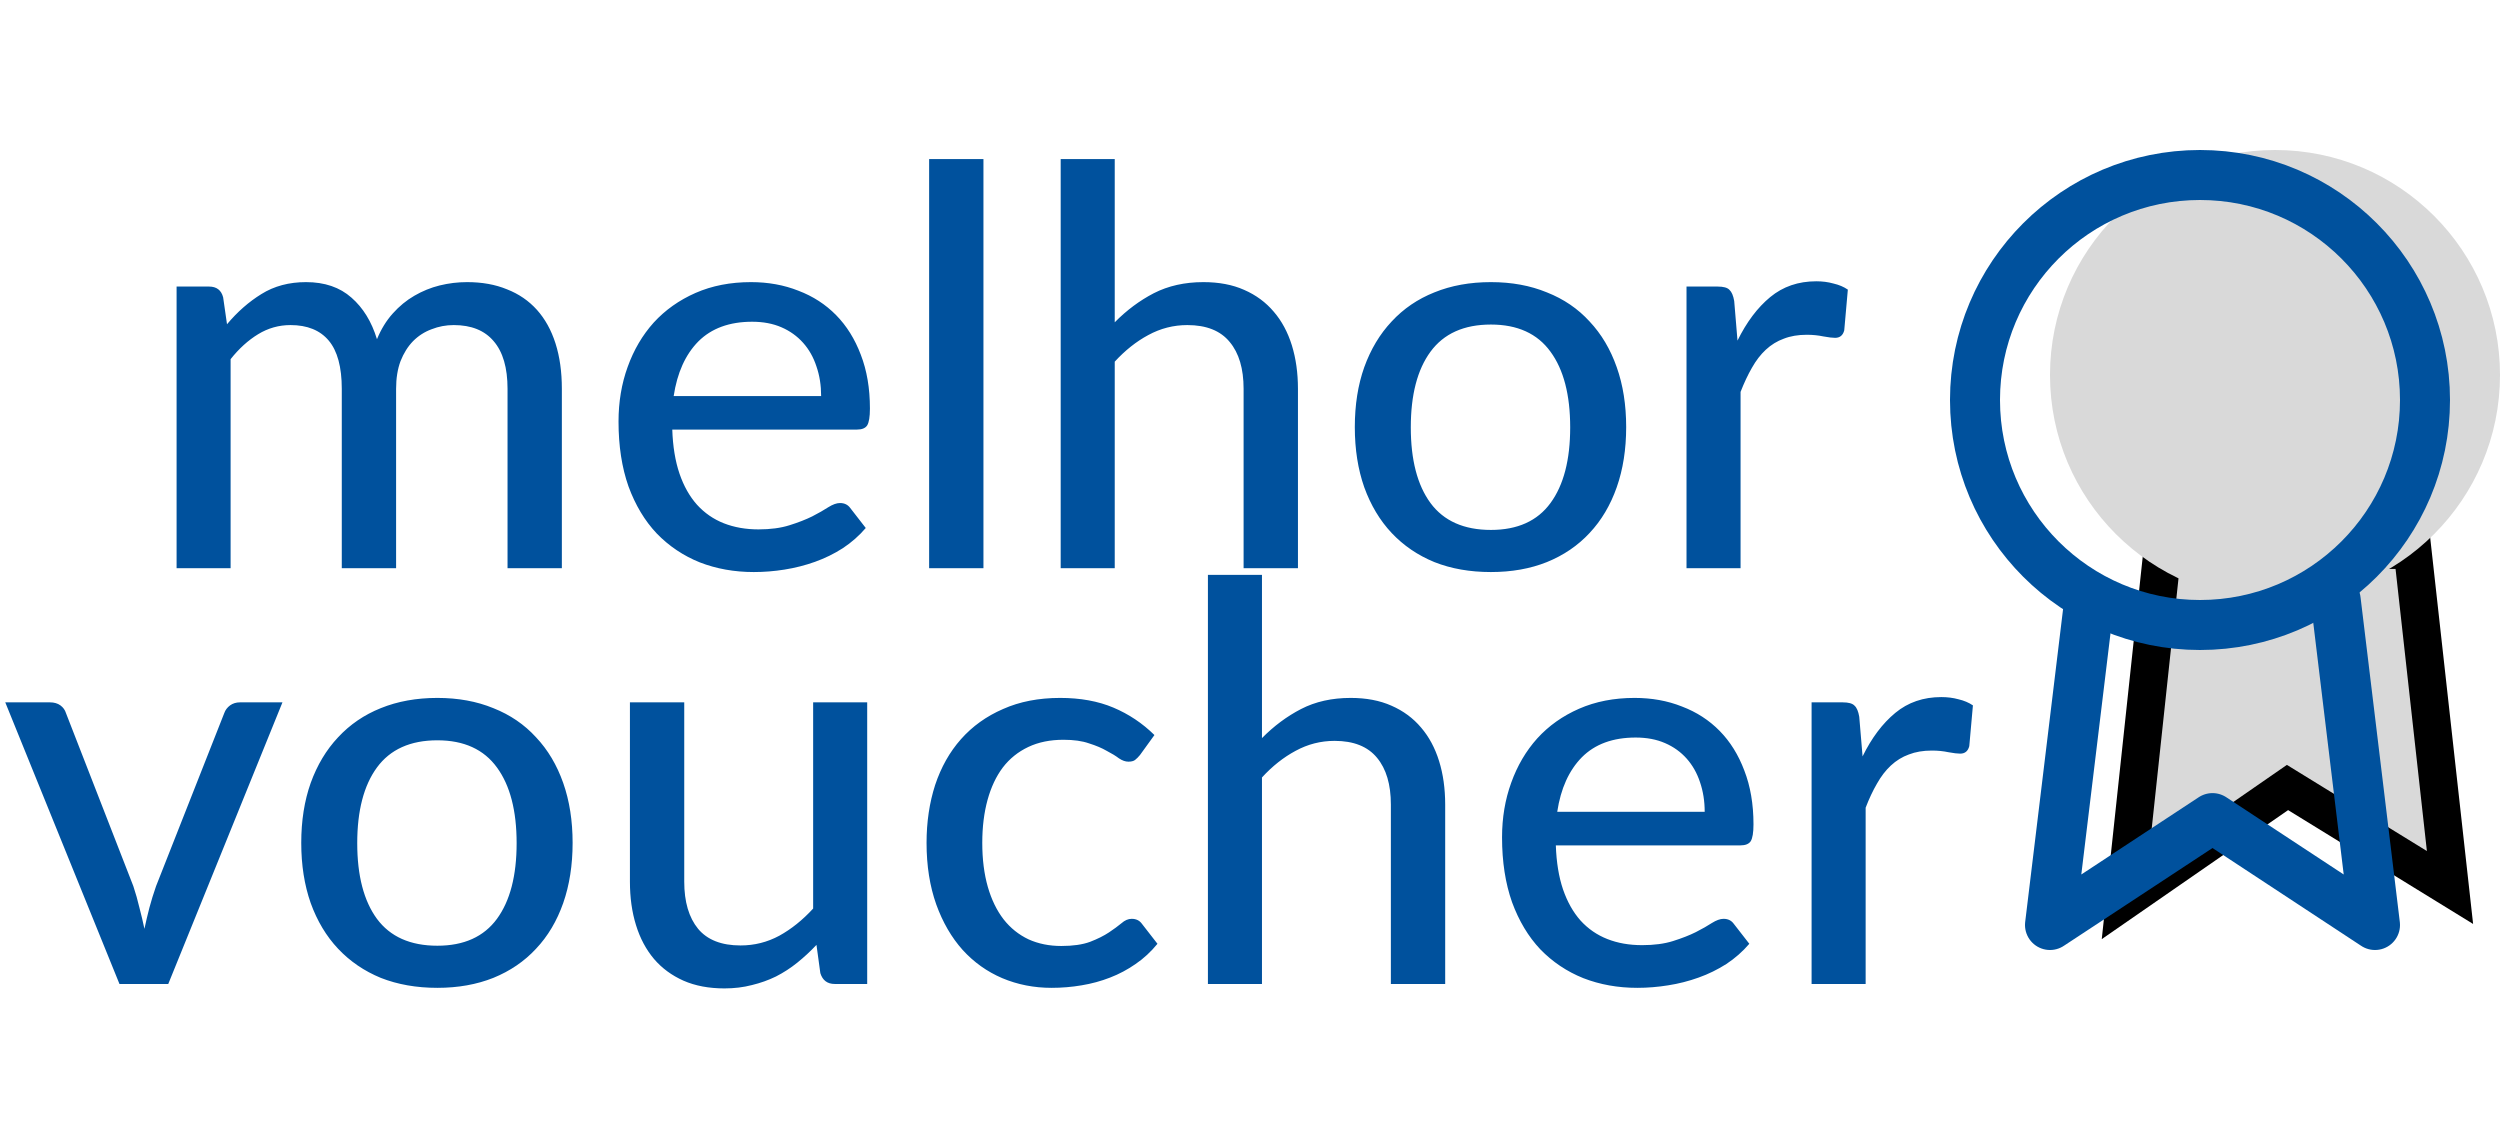
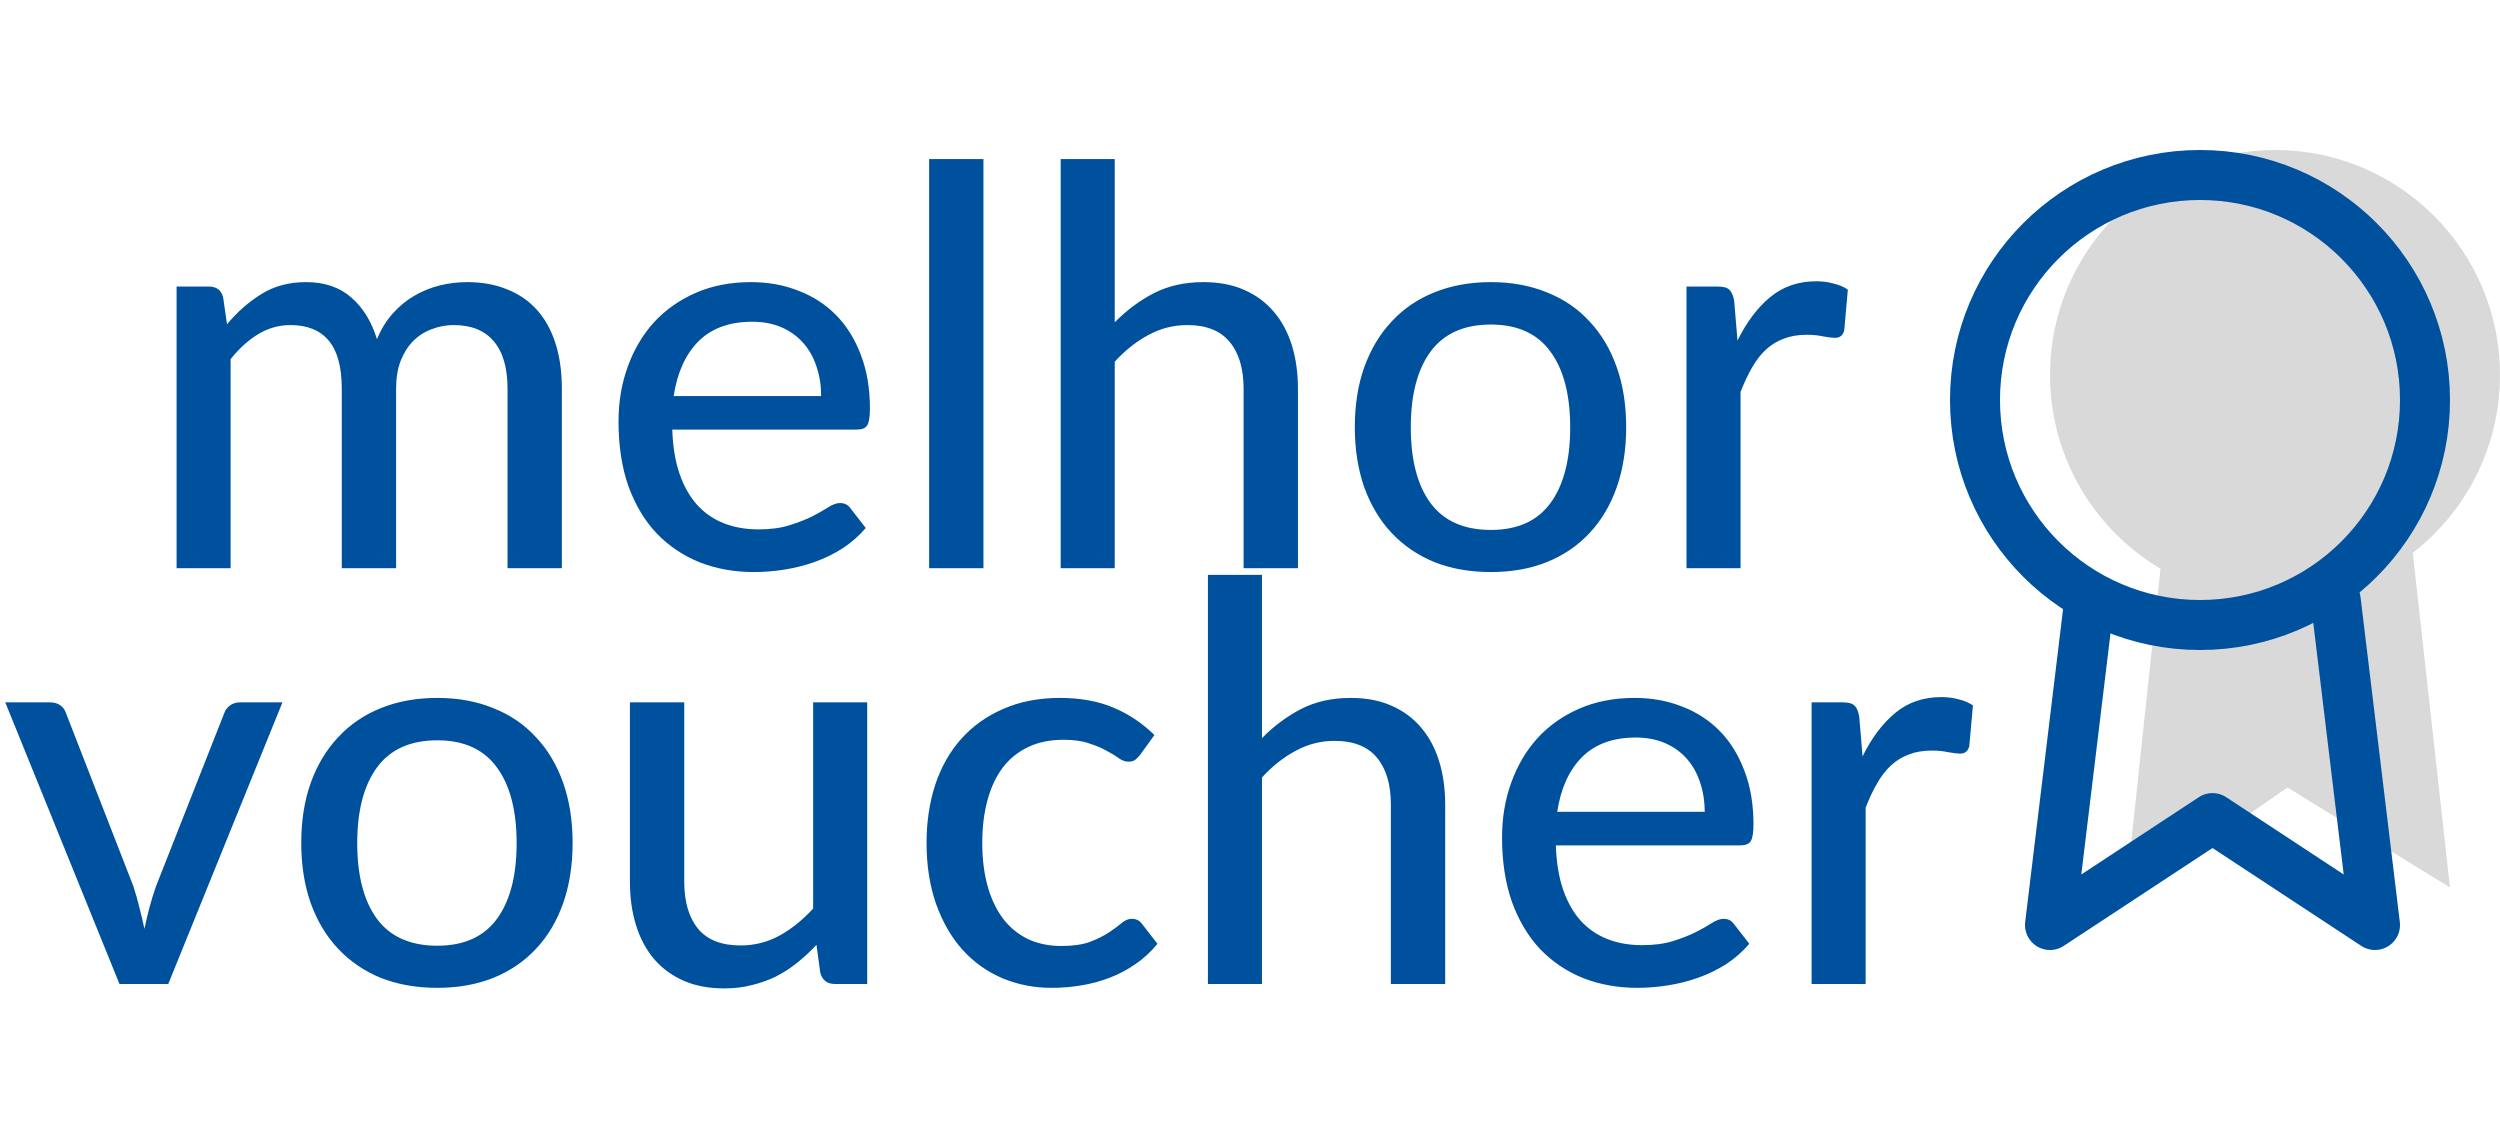
<svg xmlns="http://www.w3.org/2000/svg" width="66" height="30" viewBox="0 0 66 30" fill="none">
  <path d="M4.662 15V7.565H5.518C5.718 7.565 5.842 7.66 5.891 7.85L5.993 8.56C6.267 8.233 6.569 7.968 6.901 7.763C7.237 7.553 7.63 7.448 8.079 7.448C8.572 7.448 8.972 7.585 9.279 7.858C9.586 8.126 9.811 8.492 9.952 8.955C10.06 8.692 10.199 8.465 10.37 8.275C10.54 8.085 10.73 7.928 10.94 7.807C11.15 7.685 11.372 7.594 11.606 7.536C11.845 7.477 12.087 7.448 12.331 7.448C12.726 7.448 13.077 7.511 13.384 7.638C13.697 7.76 13.96 7.941 14.175 8.18C14.389 8.419 14.553 8.714 14.665 9.065C14.777 9.416 14.833 9.816 14.833 10.265V15H13.399V10.265C13.399 9.709 13.277 9.29 13.033 9.007C12.794 8.724 12.443 8.582 11.979 8.582C11.774 8.582 11.579 8.619 11.394 8.692C11.209 8.76 11.045 8.865 10.904 9.007C10.767 9.148 10.657 9.324 10.574 9.534C10.496 9.743 10.457 9.987 10.457 10.265V15H9.023V10.265C9.023 9.69 8.908 9.265 8.679 8.992C8.45 8.719 8.113 8.582 7.669 8.582C7.362 8.582 7.076 8.663 6.813 8.824C6.55 8.985 6.308 9.204 6.088 9.482V15H4.662ZM21.678 10.456C21.678 10.173 21.637 9.912 21.554 9.673C21.476 9.434 21.359 9.226 21.203 9.051C21.046 8.875 20.856 8.738 20.632 8.641C20.407 8.543 20.149 8.494 19.856 8.494C19.256 8.494 18.783 8.668 18.436 9.014C18.095 9.36 17.878 9.841 17.785 10.456H21.678ZM22.856 13.939C22.681 14.144 22.478 14.322 22.249 14.473C22.02 14.62 21.776 14.739 21.517 14.832C21.259 14.924 20.99 14.993 20.712 15.037C20.439 15.081 20.168 15.102 19.9 15.102C19.388 15.102 18.912 15.017 18.473 14.846C18.039 14.671 17.661 14.417 17.339 14.085C17.021 13.749 16.773 13.334 16.592 12.841C16.417 12.344 16.329 11.773 16.329 11.129C16.329 10.612 16.409 10.131 16.57 9.687C16.731 9.238 16.96 8.848 17.258 8.516C17.561 8.185 17.929 7.924 18.363 7.733C18.797 7.543 19.285 7.448 19.827 7.448C20.28 7.448 20.698 7.524 21.078 7.675C21.463 7.821 21.795 8.036 22.073 8.319C22.351 8.602 22.569 8.951 22.725 9.365C22.886 9.78 22.966 10.253 22.966 10.785C22.966 11.004 22.942 11.153 22.893 11.231C22.844 11.305 22.754 11.341 22.622 11.341H17.748C17.763 11.785 17.826 12.173 17.939 12.505C18.051 12.832 18.205 13.105 18.4 13.324C18.6 13.544 18.836 13.707 19.11 13.815C19.383 13.922 19.688 13.976 20.024 13.976C20.341 13.976 20.615 13.939 20.844 13.866C21.078 13.793 21.278 13.714 21.444 13.632C21.615 13.544 21.756 13.463 21.868 13.39C21.985 13.317 22.088 13.28 22.176 13.28C22.293 13.28 22.383 13.324 22.447 13.412L22.856 13.939ZM25.963 4.199V15H24.529V4.199H25.963ZM29.429 8.509C29.741 8.192 30.085 7.936 30.46 7.741C30.841 7.546 31.278 7.448 31.77 7.448C32.18 7.448 32.539 7.516 32.846 7.653C33.158 7.789 33.419 7.982 33.629 8.231C33.839 8.475 33.997 8.77 34.105 9.116C34.212 9.463 34.266 9.846 34.266 10.265V15H32.831V10.265C32.831 9.734 32.709 9.321 32.465 9.029C32.222 8.731 31.848 8.582 31.346 8.582C30.98 8.582 30.636 8.67 30.314 8.846C29.997 9.016 29.702 9.251 29.429 9.548V15H28.002V4.199H29.429V8.509ZM39.36 7.448C39.906 7.448 40.399 7.538 40.838 7.719C41.282 7.894 41.658 8.15 41.965 8.487C42.277 8.819 42.516 9.221 42.682 9.695C42.848 10.163 42.931 10.69 42.931 11.275C42.931 11.861 42.848 12.39 42.682 12.863C42.516 13.336 42.277 13.739 41.965 14.071C41.658 14.402 41.282 14.659 40.838 14.839C40.399 15.015 39.906 15.102 39.36 15.102C38.809 15.102 38.311 15.015 37.867 14.839C37.428 14.659 37.052 14.402 36.74 14.071C36.428 13.739 36.187 13.336 36.016 12.863C35.85 12.39 35.767 11.861 35.767 11.275C35.767 10.69 35.85 10.163 36.016 9.695C36.187 9.221 36.428 8.819 36.74 8.487C37.052 8.15 37.428 7.894 37.867 7.719C38.311 7.538 38.809 7.448 39.36 7.448ZM39.36 13.99C40.062 13.99 40.587 13.754 40.933 13.28C41.28 12.807 41.453 12.141 41.453 11.283C41.453 10.424 41.28 9.758 40.933 9.285C40.587 8.807 40.062 8.568 39.36 8.568C38.648 8.568 38.116 8.807 37.765 9.285C37.418 9.758 37.245 10.424 37.245 11.283C37.245 12.141 37.418 12.807 37.765 13.28C38.116 13.754 38.648 13.99 39.36 13.99ZM45.87 8.992C46.11 8.504 46.397 8.121 46.734 7.843C47.071 7.565 47.476 7.426 47.949 7.426C48.11 7.426 48.261 7.445 48.403 7.485C48.549 7.519 48.676 7.572 48.783 7.646L48.688 8.721C48.654 8.853 48.573 8.919 48.446 8.919C48.378 8.919 48.276 8.907 48.139 8.882C48.002 8.853 47.856 8.838 47.7 8.838C47.471 8.838 47.268 8.872 47.093 8.941C46.917 9.004 46.758 9.102 46.617 9.233C46.48 9.36 46.358 9.519 46.251 9.709C46.144 9.895 46.044 10.107 45.951 10.346V15H44.524V7.565H45.344C45.5 7.565 45.605 7.594 45.658 7.653C45.717 7.707 45.758 7.804 45.783 7.946L45.87 8.992Z" fill="#00519D" />
  <path d="M7.457 18.542L4.442 25.977H3.154L0.139 18.542H1.317C1.429 18.542 1.522 18.569 1.595 18.622C1.668 18.676 1.717 18.744 1.742 18.827L3.52 23.394C3.583 23.584 3.637 23.774 3.681 23.964C3.73 24.15 3.774 24.335 3.813 24.521C3.852 24.335 3.896 24.15 3.944 23.964C3.993 23.779 4.052 23.589 4.12 23.394L5.92 18.827C5.949 18.744 6.001 18.676 6.074 18.622C6.147 18.569 6.235 18.542 6.337 18.542H7.457ZM11.546 18.425C12.093 18.425 12.585 18.515 13.024 18.695C13.468 18.871 13.844 19.127 14.151 19.464C14.464 19.796 14.703 20.198 14.869 20.671C15.034 21.14 15.117 21.667 15.117 22.252C15.117 22.837 15.034 23.367 14.869 23.84C14.703 24.313 14.464 24.716 14.151 25.047C13.844 25.379 13.468 25.635 13.024 25.816C12.585 25.991 12.093 26.079 11.546 26.079C10.995 26.079 10.497 25.991 10.053 25.816C9.614 25.635 9.239 25.379 8.926 25.047C8.614 24.716 8.373 24.313 8.202 23.84C8.036 23.367 7.953 22.837 7.953 22.252C7.953 21.667 8.036 21.14 8.202 20.671C8.373 20.198 8.614 19.796 8.926 19.464C9.239 19.127 9.614 18.871 10.053 18.695C10.497 18.515 10.995 18.425 11.546 18.425ZM11.546 24.967C12.249 24.967 12.773 24.73 13.12 24.257C13.466 23.784 13.639 23.118 13.639 22.259C13.639 21.401 13.466 20.735 13.12 20.262C12.773 19.784 12.249 19.544 11.546 19.544C10.834 19.544 10.302 19.784 9.951 20.262C9.605 20.735 9.431 21.401 9.431 22.259C9.431 23.118 9.605 23.784 9.951 24.257C10.302 24.73 10.834 24.967 11.546 24.967ZM22.894 18.542V25.977H22.038C21.843 25.977 21.716 25.882 21.657 25.691L21.555 24.945C21.394 25.116 21.225 25.272 21.05 25.413C20.874 25.555 20.686 25.677 20.486 25.779C20.286 25.877 20.074 25.952 19.85 26.006C19.625 26.065 19.384 26.094 19.125 26.094C18.715 26.094 18.354 26.026 18.042 25.889C17.735 25.752 17.476 25.562 17.267 25.318C17.057 25.069 16.898 24.772 16.791 24.425C16.683 24.079 16.63 23.696 16.63 23.276V18.542H18.064V23.276C18.064 23.808 18.186 24.223 18.43 24.521C18.674 24.813 19.047 24.96 19.55 24.96C19.916 24.96 20.257 24.874 20.574 24.703C20.891 24.528 21.189 24.289 21.467 23.986V18.542H22.894ZM30.096 19.932C30.052 19.986 30.008 20.03 29.964 20.064C29.925 20.093 29.867 20.108 29.789 20.108C29.711 20.108 29.628 20.079 29.54 20.02C29.457 19.957 29.35 19.891 29.218 19.823C29.091 19.749 28.935 19.683 28.75 19.625C28.569 19.561 28.345 19.53 28.076 19.53C27.725 19.53 27.415 19.593 27.147 19.72C26.879 19.847 26.654 20.027 26.474 20.262C26.298 20.496 26.164 20.781 26.071 21.118C25.979 21.454 25.932 21.832 25.932 22.252C25.932 22.686 25.981 23.074 26.079 23.416C26.176 23.752 26.315 24.038 26.496 24.272C26.676 24.501 26.896 24.677 27.154 24.799C27.413 24.916 27.701 24.974 28.018 24.974C28.325 24.974 28.579 24.938 28.779 24.864C28.979 24.787 29.145 24.703 29.276 24.616C29.408 24.528 29.518 24.447 29.606 24.374C29.694 24.296 29.784 24.257 29.877 24.257C29.994 24.257 30.084 24.301 30.147 24.389L30.557 24.916C30.386 25.125 30.194 25.304 29.979 25.45C29.769 25.596 29.545 25.716 29.306 25.808C29.067 25.901 28.816 25.97 28.552 26.013C28.294 26.057 28.03 26.079 27.762 26.079C27.298 26.079 26.864 25.994 26.459 25.823C26.059 25.652 25.71 25.404 25.413 25.077C25.12 24.75 24.888 24.35 24.717 23.877C24.547 23.398 24.461 22.857 24.461 22.252C24.461 21.701 24.537 21.191 24.688 20.723C24.844 20.254 25.071 19.852 25.369 19.515C25.671 19.174 26.042 18.908 26.481 18.718C26.92 18.522 27.423 18.425 27.988 18.425C28.52 18.425 28.989 18.51 29.394 18.681C29.799 18.852 30.16 19.093 30.477 19.405L30.096 19.932ZM33.316 19.486C33.628 19.169 33.972 18.913 34.348 18.718C34.728 18.522 35.165 18.425 35.658 18.425C36.068 18.425 36.426 18.493 36.734 18.63C37.046 18.766 37.307 18.959 37.517 19.208C37.726 19.452 37.885 19.747 37.992 20.093C38.1 20.44 38.153 20.823 38.153 21.242V25.977H36.719V21.242C36.719 20.71 36.597 20.298 36.353 20.005C36.109 19.708 35.736 19.559 35.233 19.559C34.868 19.559 34.524 19.647 34.202 19.823C33.885 19.993 33.589 20.227 33.316 20.525V25.977H31.889V15.176H33.316V19.486ZM45.004 21.432C45.004 21.149 44.962 20.889 44.88 20.649C44.801 20.41 44.684 20.203 44.528 20.027C44.372 19.852 44.182 19.715 43.957 19.618C43.733 19.52 43.474 19.471 43.182 19.471C42.582 19.471 42.108 19.644 41.762 19.991C41.421 20.337 41.203 20.818 41.111 21.432H45.004ZM46.182 24.916C46.006 25.121 45.804 25.299 45.575 25.45C45.345 25.596 45.102 25.716 44.843 25.808C44.584 25.901 44.316 25.97 44.038 26.013C43.765 26.057 43.494 26.079 43.226 26.079C42.713 26.079 42.238 25.994 41.799 25.823C41.364 25.648 40.986 25.394 40.664 25.062C40.347 24.726 40.099 24.311 39.918 23.818C39.742 23.32 39.654 22.75 39.654 22.106C39.654 21.588 39.735 21.108 39.896 20.664C40.057 20.215 40.286 19.825 40.584 19.493C40.886 19.161 41.255 18.9 41.689 18.71C42.123 18.52 42.611 18.425 43.153 18.425C43.606 18.425 44.023 18.5 44.404 18.652C44.789 18.798 45.121 19.013 45.399 19.296C45.677 19.579 45.894 19.927 46.05 20.342C46.211 20.757 46.292 21.23 46.292 21.762C46.292 21.981 46.267 22.13 46.219 22.208C46.17 22.281 46.08 22.318 45.948 22.318H41.074C41.089 22.762 41.152 23.15 41.264 23.481C41.377 23.808 41.53 24.081 41.725 24.301C41.925 24.521 42.162 24.684 42.435 24.791C42.709 24.899 43.013 24.952 43.35 24.952C43.667 24.952 43.94 24.916 44.17 24.843C44.404 24.769 44.604 24.691 44.77 24.608C44.941 24.521 45.082 24.44 45.194 24.367C45.311 24.294 45.414 24.257 45.502 24.257C45.619 24.257 45.709 24.301 45.772 24.389L46.182 24.916ZM49.172 19.969C49.411 19.481 49.699 19.098 50.036 18.82C50.372 18.542 50.777 18.403 51.25 18.403C51.411 18.403 51.563 18.422 51.704 18.461C51.85 18.495 51.977 18.549 52.085 18.622L51.989 19.698C51.955 19.83 51.875 19.896 51.748 19.896C51.68 19.896 51.577 19.884 51.441 19.859C51.304 19.83 51.158 19.815 51.002 19.815C50.772 19.815 50.57 19.849 50.394 19.918C50.219 19.981 50.06 20.079 49.919 20.21C49.782 20.337 49.66 20.496 49.553 20.686C49.445 20.871 49.345 21.084 49.253 21.323V25.977H47.826V18.542H48.645C48.801 18.542 48.906 18.571 48.96 18.63C49.019 18.683 49.06 18.781 49.084 18.922L49.172 19.969Z" fill="#00519D" />
  <path d="M56.1 23.76L57.09 14.52H63.69L64.68 23.43L60.39 20.79L56.1 23.76Z" fill="#D9D9D9" />
-   <path d="M56.1 23.76L57.09 14.52H63.69L64.68 23.43L60.39 20.79L56.1 23.76Z" stroke="black" />
  <circle cx="60.06" cy="9.9" r="5.94" fill="#D9D9D9" />
  <path d="M58.08 16.5C61.361 16.5 64.02 13.841 64.02 10.56C64.02 7.279 61.361 4.62 58.08 4.62C54.799 4.62 52.14 7.279 52.14 10.56C52.14 13.841 54.799 16.5 58.08 16.5Z" stroke="#00519D" stroke-width="1.32" stroke-linecap="round" stroke-linejoin="round" />
  <path d="M55.158 15.849L54.12 24.42L58.41 21.598L62.7 24.42L61.662 15.84" stroke="#00519D" stroke-width="1.32" stroke-linecap="round" stroke-linejoin="round" />
</svg>
